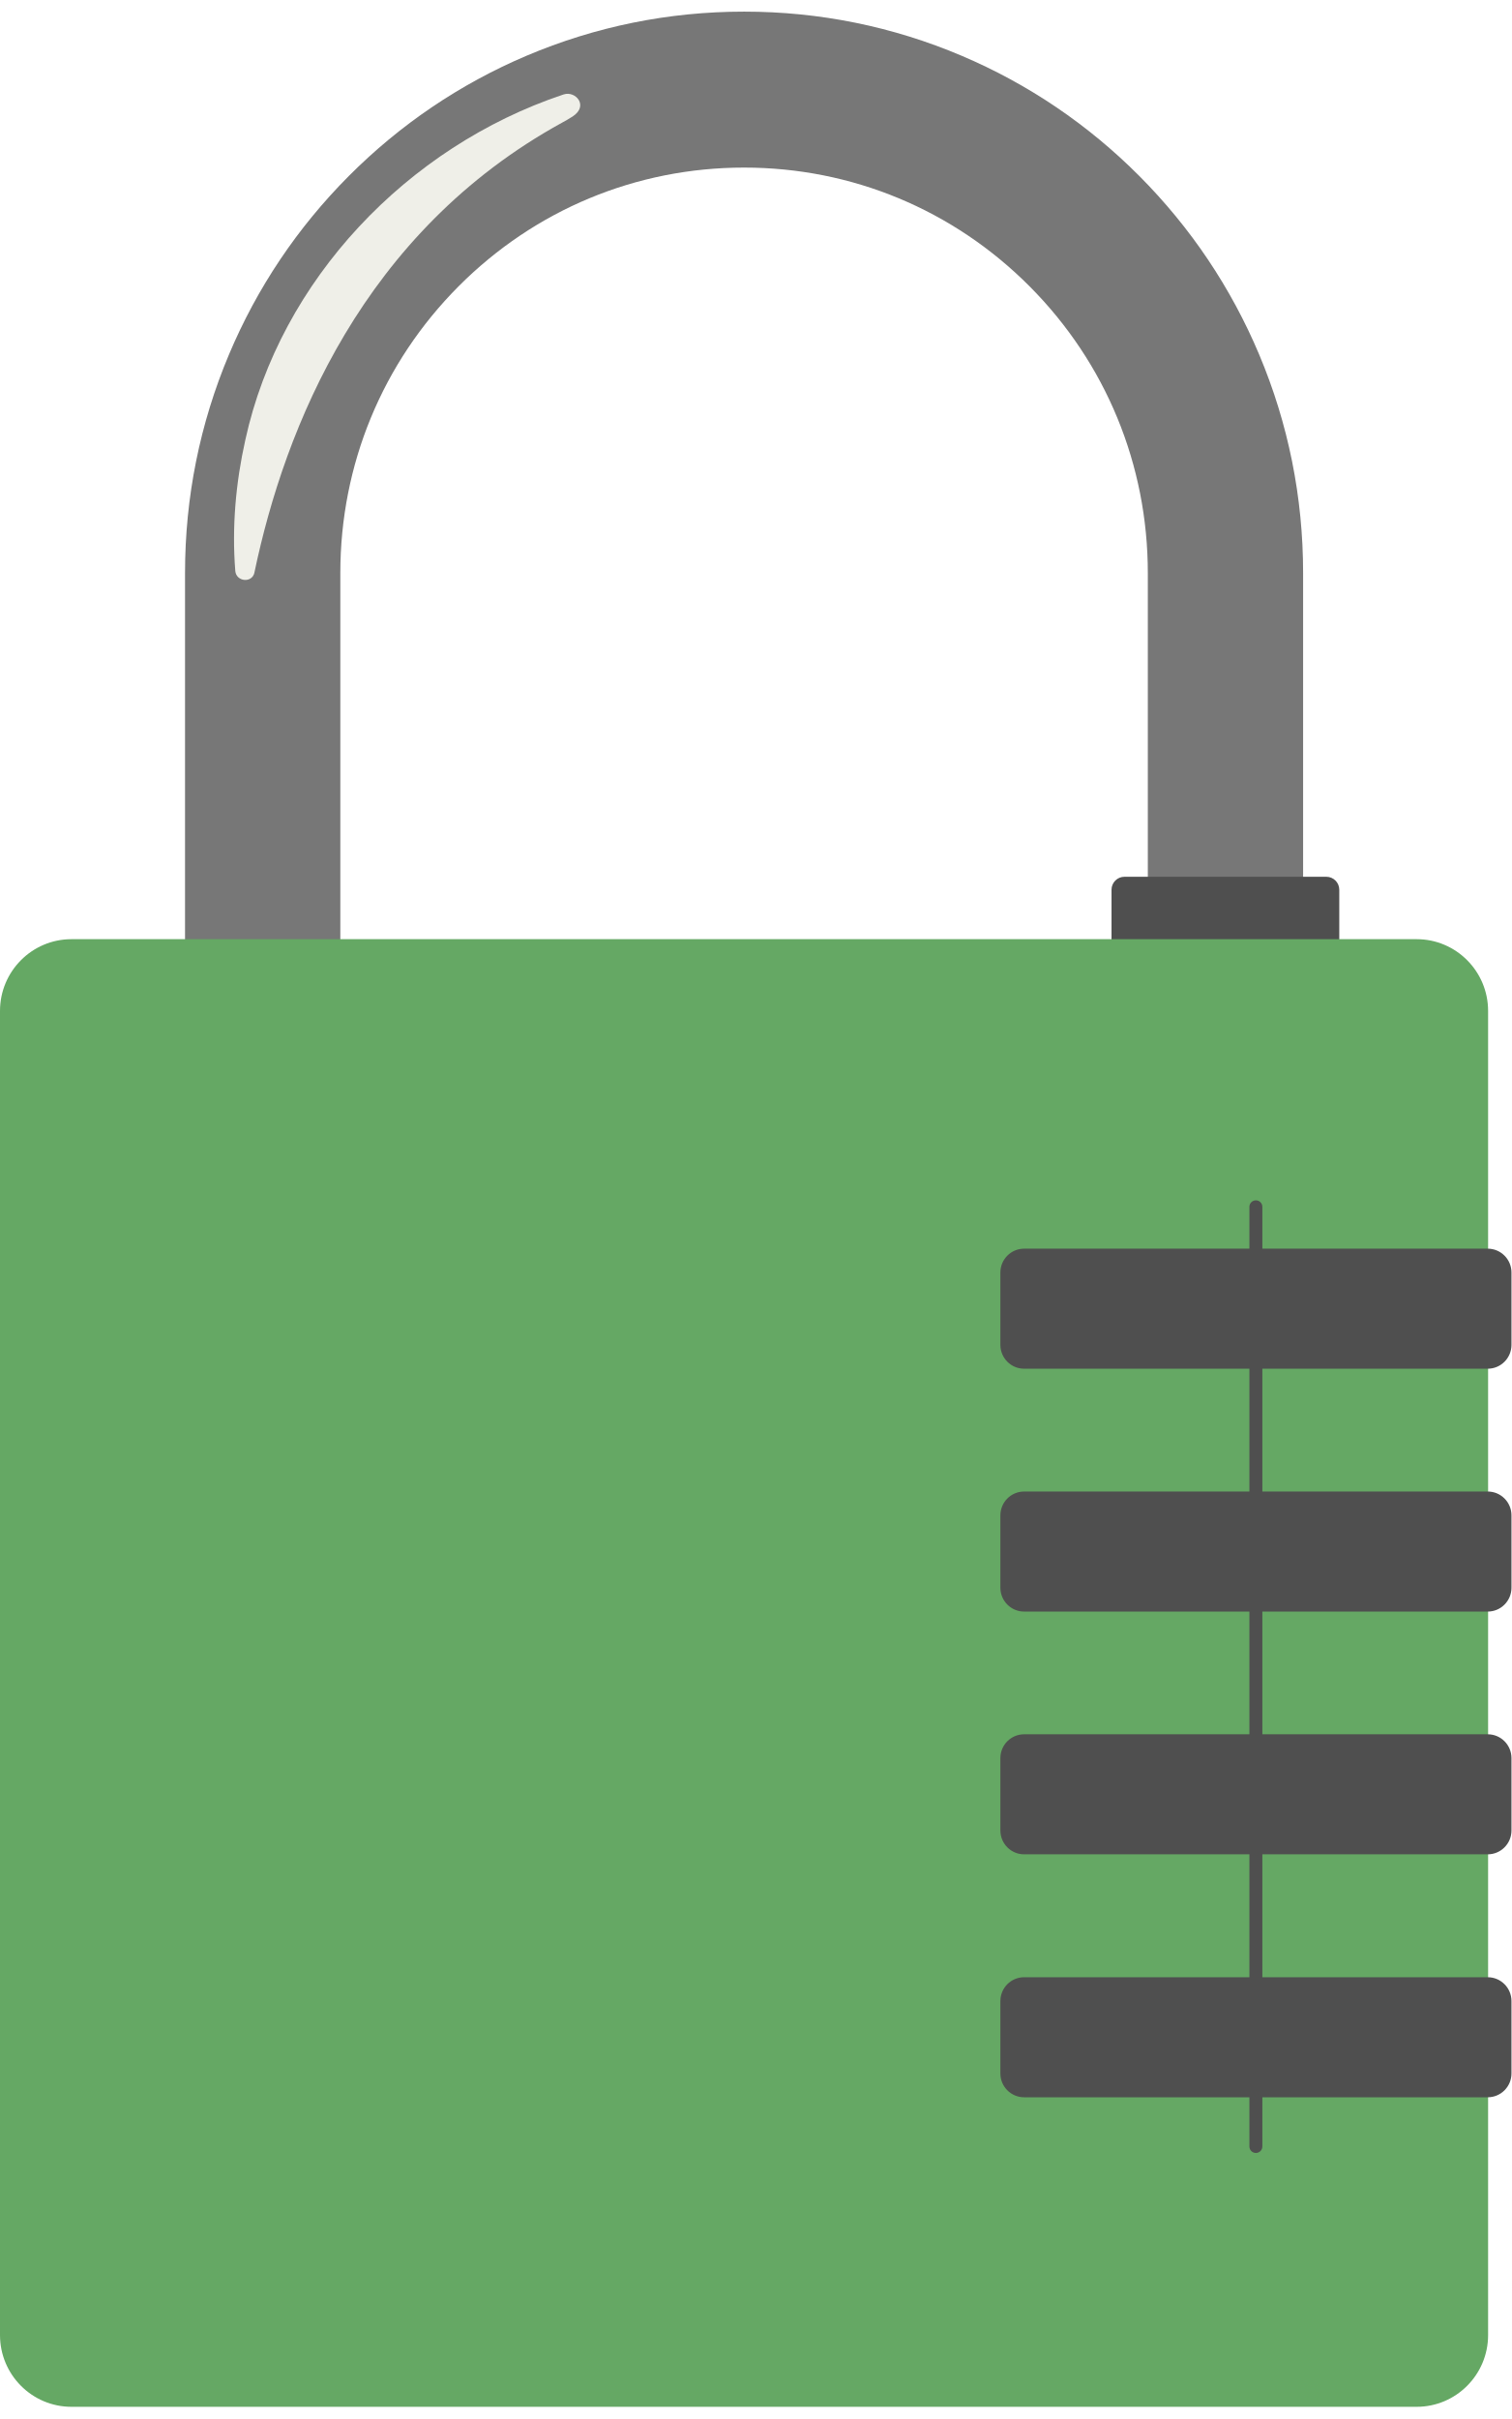
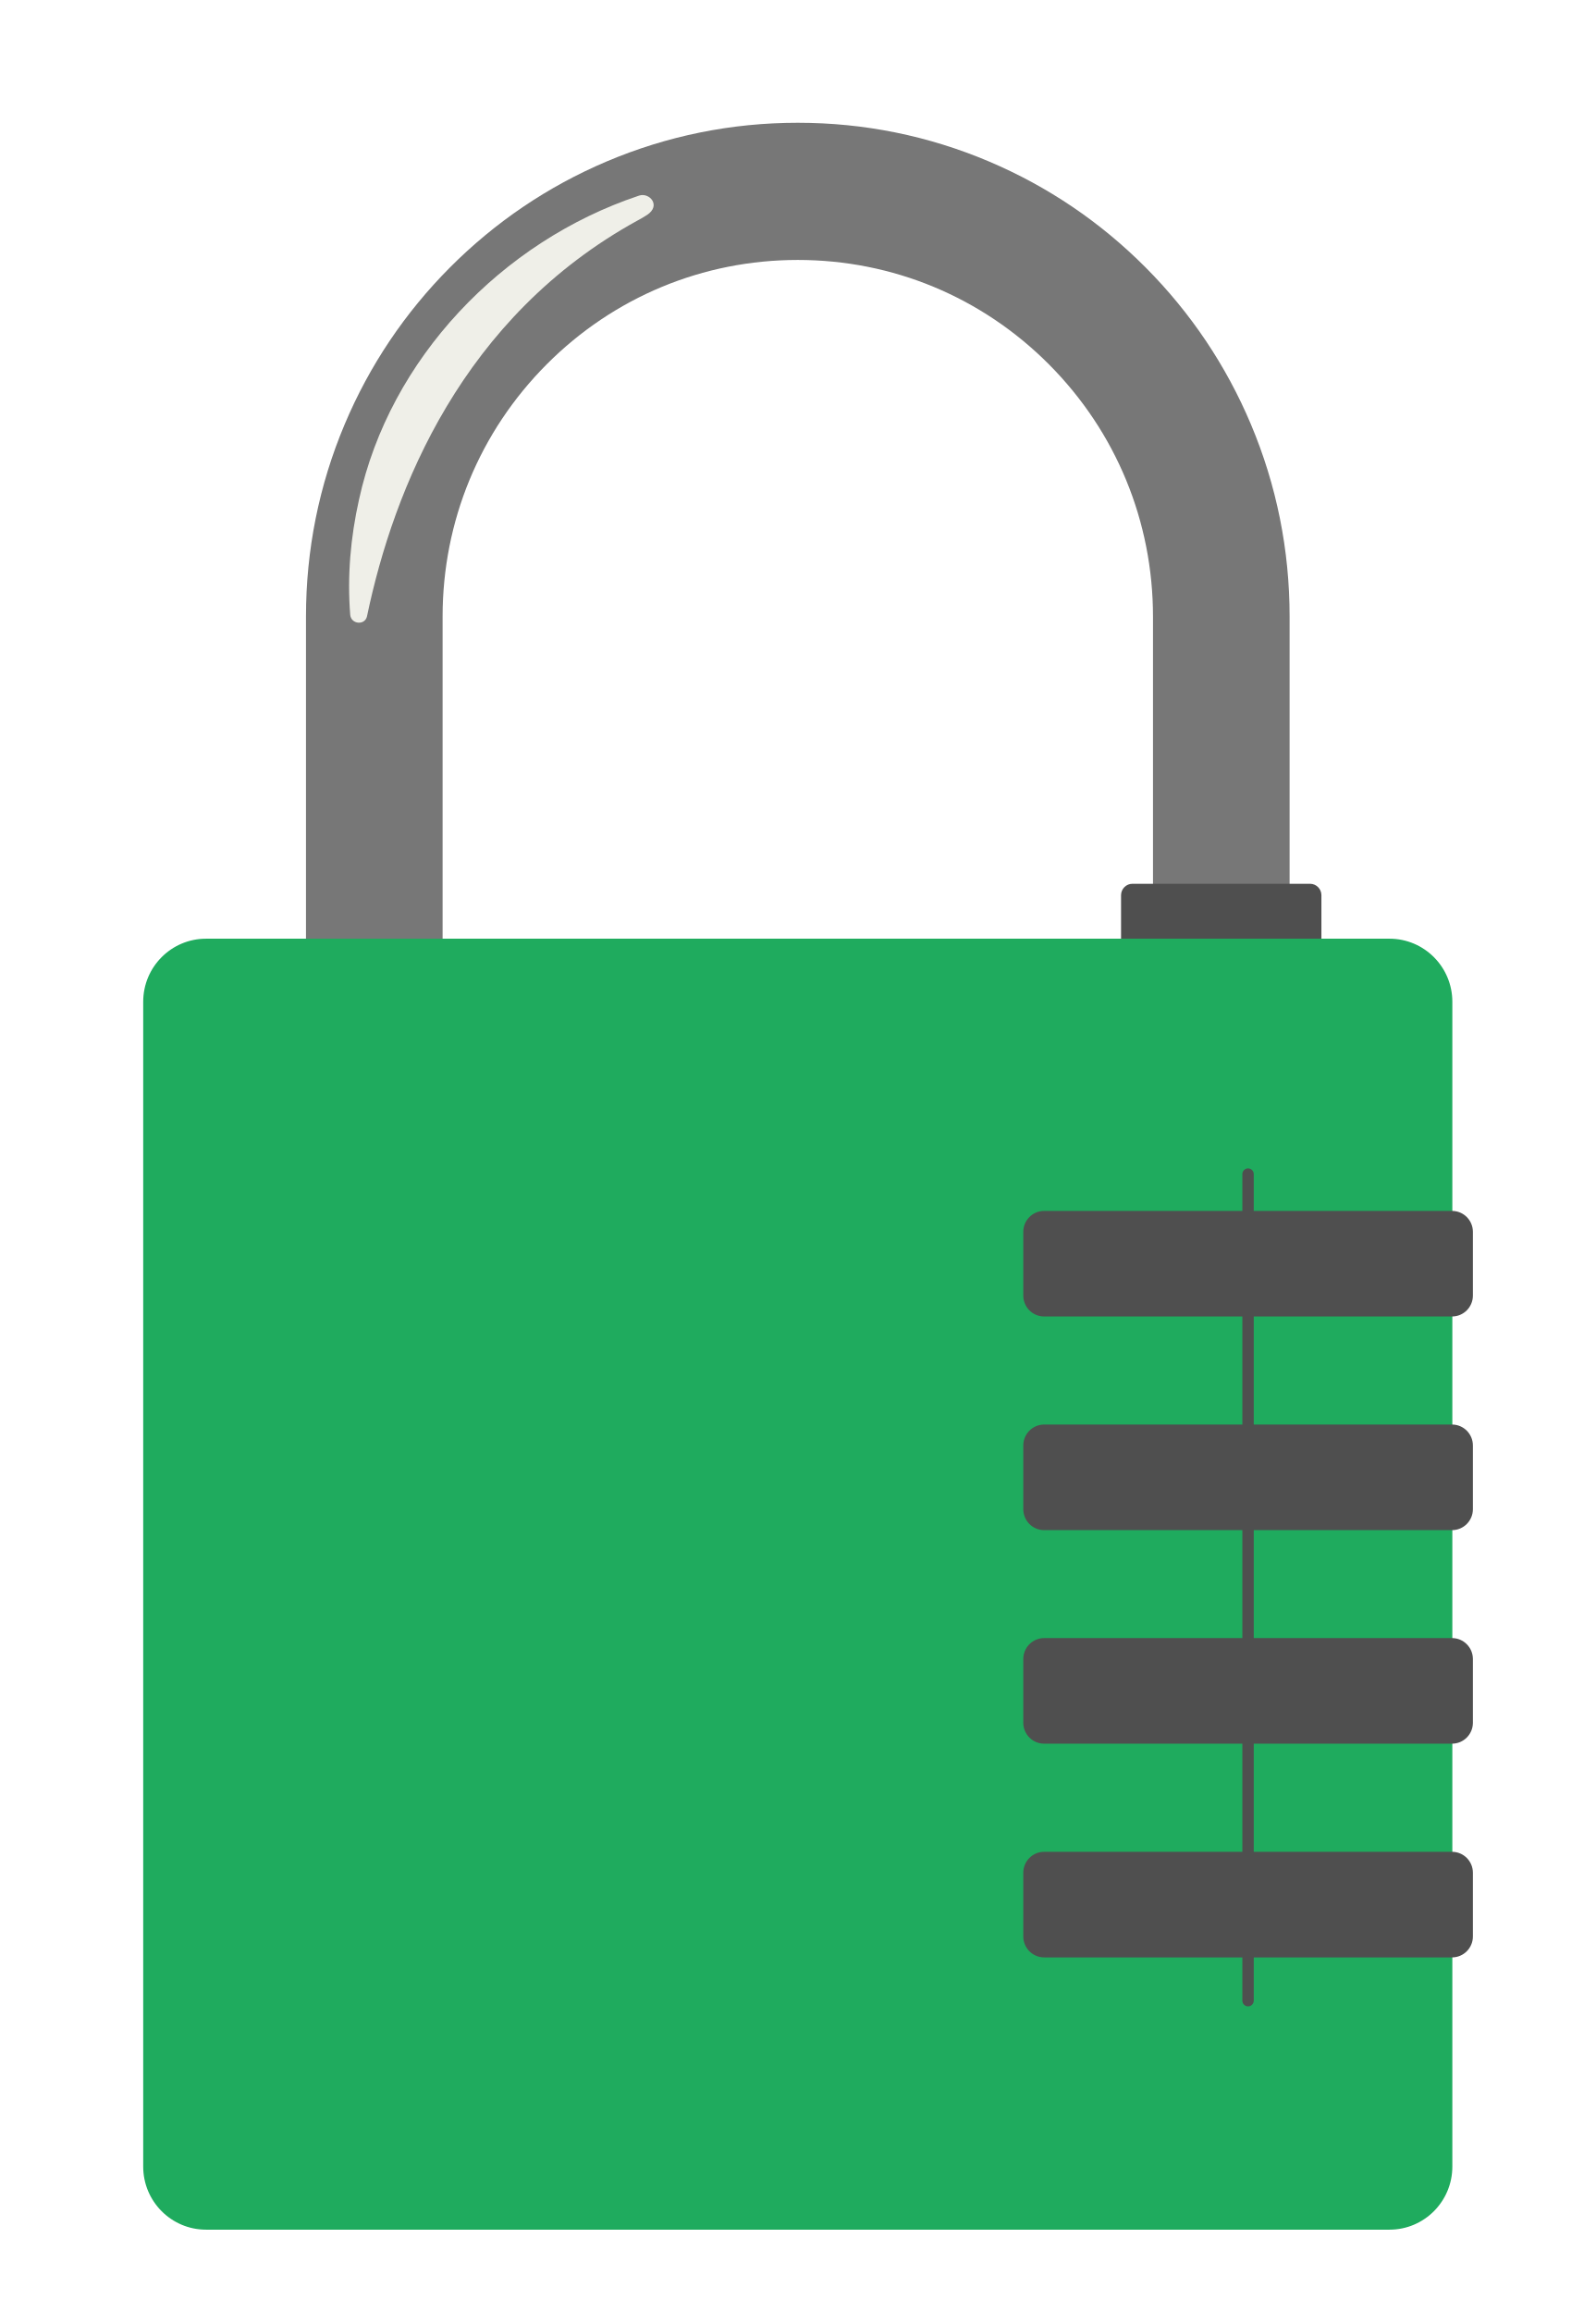
- <svg xmlns="http://www.w3.org/2000/svg" width="65" height="104" viewBox="0 0 65 104" fill="none">
-   <g id="Group 212">
-     <path id="Vector" d="M56.038 45.666H49.36V24.637C49.36 19.98 47.554 15.603 44.275 12.31C40.996 9.018 36.635 7.205 31.998 7.205C27.36 7.205 23 9.018 19.72 12.31C16.441 15.603 14.635 19.98 14.635 24.637V45.666H7.957V24.637C7.957 21.38 8.593 18.219 9.847 15.241C11.058 12.366 12.791 9.785 14.998 7.569C17.205 5.354 19.776 3.614 22.639 2.398C25.605 1.139 28.753 0.5 31.998 0.5C35.242 0.5 38.391 1.139 41.356 2.398C44.219 3.614 46.79 5.354 48.997 7.569C51.203 9.785 52.936 12.366 54.148 15.241C55.402 18.219 56.038 21.38 56.038 24.637V45.666Z" fill="#777777" />
-     <path id="Vector_2" d="M48.355 37.695H57.037C57.344 37.695 57.593 37.945 57.593 38.253V41.382H47.799V38.253C47.799 37.945 48.048 37.695 48.355 37.695Z" fill="#4F4F4F" />
-     <path id="Vector_3" d="M60.92 40.378H3.073C1.376 40.378 0 41.76 0 43.464V100.391C0 102.094 1.376 103.476 3.073 103.476H60.92C62.617 103.476 63.993 102.094 63.993 100.391V43.464C63.993 41.76 62.617 40.378 60.92 40.378Z" fill="#65A864" />
-     <path id="Vector_4" d="M54.007 92.562C53.853 92.562 53.728 92.437 53.728 92.283V51.885C53.728 51.731 53.853 51.606 54.007 51.606C54.16 51.606 54.285 51.731 54.285 51.885V92.283C54.285 92.437 54.16 92.562 54.007 92.562Z" fill="#4F4F4F" />
-     <path id="Vector_5" d="M63.977 53.684H44.04C43.477 53.684 43.02 54.143 43.02 54.709V57.82C43.02 58.386 43.477 58.845 44.04 58.845H63.977C64.541 58.845 64.998 58.386 64.998 57.82V54.709C64.998 54.143 64.541 53.684 63.977 53.684Z" fill="#4F4F4F" />
-     <path id="Vector_6" d="M63.977 64.125H44.04C43.477 64.125 43.02 64.584 43.02 65.15V68.261C43.02 68.827 43.477 69.286 44.04 69.286H63.977C64.541 69.286 64.998 68.827 64.998 68.261V65.15C64.998 64.584 64.541 64.125 63.977 64.125Z" fill="#4F4F4F" />
-     <path id="Vector_7" d="M63.977 74.562H44.04C43.477 74.562 43.02 75.02 43.02 75.587V78.698C43.02 79.264 43.477 79.723 44.04 79.723H63.977C64.541 79.723 64.998 79.264 64.998 78.698V75.587C64.998 75.02 64.541 74.562 63.977 74.562Z" fill="#4F4F4F" />
-     <path id="Vector_8" d="M63.977 85.007H44.04C43.477 85.007 43.02 85.466 43.02 86.032V89.144C43.02 89.71 43.477 90.168 44.04 90.168H63.977C64.541 90.168 64.998 89.71 64.998 89.144V86.032C64.998 85.466 64.541 85.007 63.977 85.007Z" fill="#4F4F4F" />
-     <path id="Vector_9" d="M10.942 24.616C10.844 25.081 10.156 25.017 10.118 24.543C9.969 22.665 10.136 20.763 10.549 18.917C12.053 12.028 17.53 6.305 24.209 4.07C24.221 4.066 24.233 4.062 24.244 4.059C24.743 3.894 25.332 4.542 24.628 5.006C24.458 5.118 24.3 5.202 24.181 5.268C15.604 9.973 12.248 18.371 10.941 24.616H10.942Z" fill="#EFEFE8" />
-   </g>
+ <svg xmlns="http://www.w3.org/2000/svg" width="78" height="113" viewBox="0 0 78 113" fill="none">
+   <path d="M63.038 51.166H56.36V30.137C56.36 25.48 54.554 21.103 51.275 17.81C47.996 14.518 43.635 12.705 38.998 12.705C34.36 12.705 30 14.518 26.72 17.81C23.441 21.103 21.635 25.48 21.635 30.137V51.166H14.957V30.137C14.957 26.88 15.593 23.719 16.847 20.741C18.058 17.866 19.791 15.285 21.998 13.069C24.205 10.854 26.776 9.114 29.639 7.898C32.605 6.639 35.753 6 38.998 6C42.242 6 45.391 6.639 48.356 7.898C51.219 9.114 53.79 10.854 55.997 13.069C58.203 15.285 59.936 17.866 61.148 20.741C62.402 23.719 63.038 26.88 63.038 30.137V51.166Z" fill="#777777" />
+   <path d="M55.355 43.195H64.037C64.344 43.195 64.593 43.446 64.593 43.754V46.883H54.799V43.754C54.799 43.446 55.048 43.195 55.355 43.195Z" fill="#4F4F4F" />
+   <path d="M67.92 45.879H10.073C8.376 45.879 7 47.26 7 48.964V105.891C7 107.595 8.376 108.976 10.073 108.976H67.92C69.617 108.976 70.993 107.595 70.993 105.891V48.964C70.993 47.26 69.617 45.879 67.92 45.879Z" fill="#1FAB5E" />
+   <path d="M61.007 98.062C60.853 98.062 60.728 97.937 60.728 97.782V57.385C60.728 57.231 60.853 57.105 61.007 57.105C61.16 57.105 61.285 57.231 61.285 57.385V97.782C61.285 97.937 61.16 98.062 61.007 98.062Z" fill="#4F4F4F" />
+   <path d="M70.977 59.184H51.04C50.477 59.184 50.02 59.642 50.02 60.208V63.32C50.02 63.886 50.477 64.344 51.04 64.344H70.977C71.541 64.344 71.998 63.886 71.998 63.32V60.208C71.998 59.642 71.541 59.184 70.977 59.184Z" fill="#4F4F4F" />
+   <path d="M70.977 69.625H51.04C50.477 69.625 50.02 70.084 50.02 70.65V73.761C50.02 74.327 50.477 74.786 51.04 74.786H70.977C71.541 74.786 71.998 74.327 71.998 73.761V70.65C71.998 70.084 71.541 69.625 70.977 69.625Z" fill="#4F4F4F" />
+   <path d="M70.977 80.062H51.04C50.477 80.062 50.02 80.521 50.02 81.087V84.199C50.02 84.765 50.477 85.223 51.04 85.223H70.977C71.541 85.223 71.998 84.765 71.998 84.199V81.087C71.998 80.521 71.541 80.062 70.977 80.062Z" fill="#4F4F4F" />
+   <path d="M70.977 90.508H51.04C50.477 90.508 50.02 90.967 50.02 91.532V94.644C50.02 95.21 50.477 95.669 51.04 95.669H70.977C71.541 95.669 71.998 95.21 71.998 94.644V91.532C71.998 90.967 71.541 90.508 70.977 90.508Z" fill="#4F4F4F" />
+   <path d="M17.942 30.116C17.844 30.582 17.156 30.517 17.119 30.044C16.969 28.165 17.136 26.263 17.549 24.418C19.053 17.528 24.53 11.805 31.209 9.571C31.221 9.567 31.233 9.563 31.244 9.559C31.743 9.395 32.332 10.043 31.628 10.506C31.458 10.619 31.3 10.703 31.181 10.768C22.604 15.474 19.248 23.871 17.941 30.116H17.942Z" fill="#EFEFE8" />
</svg>
